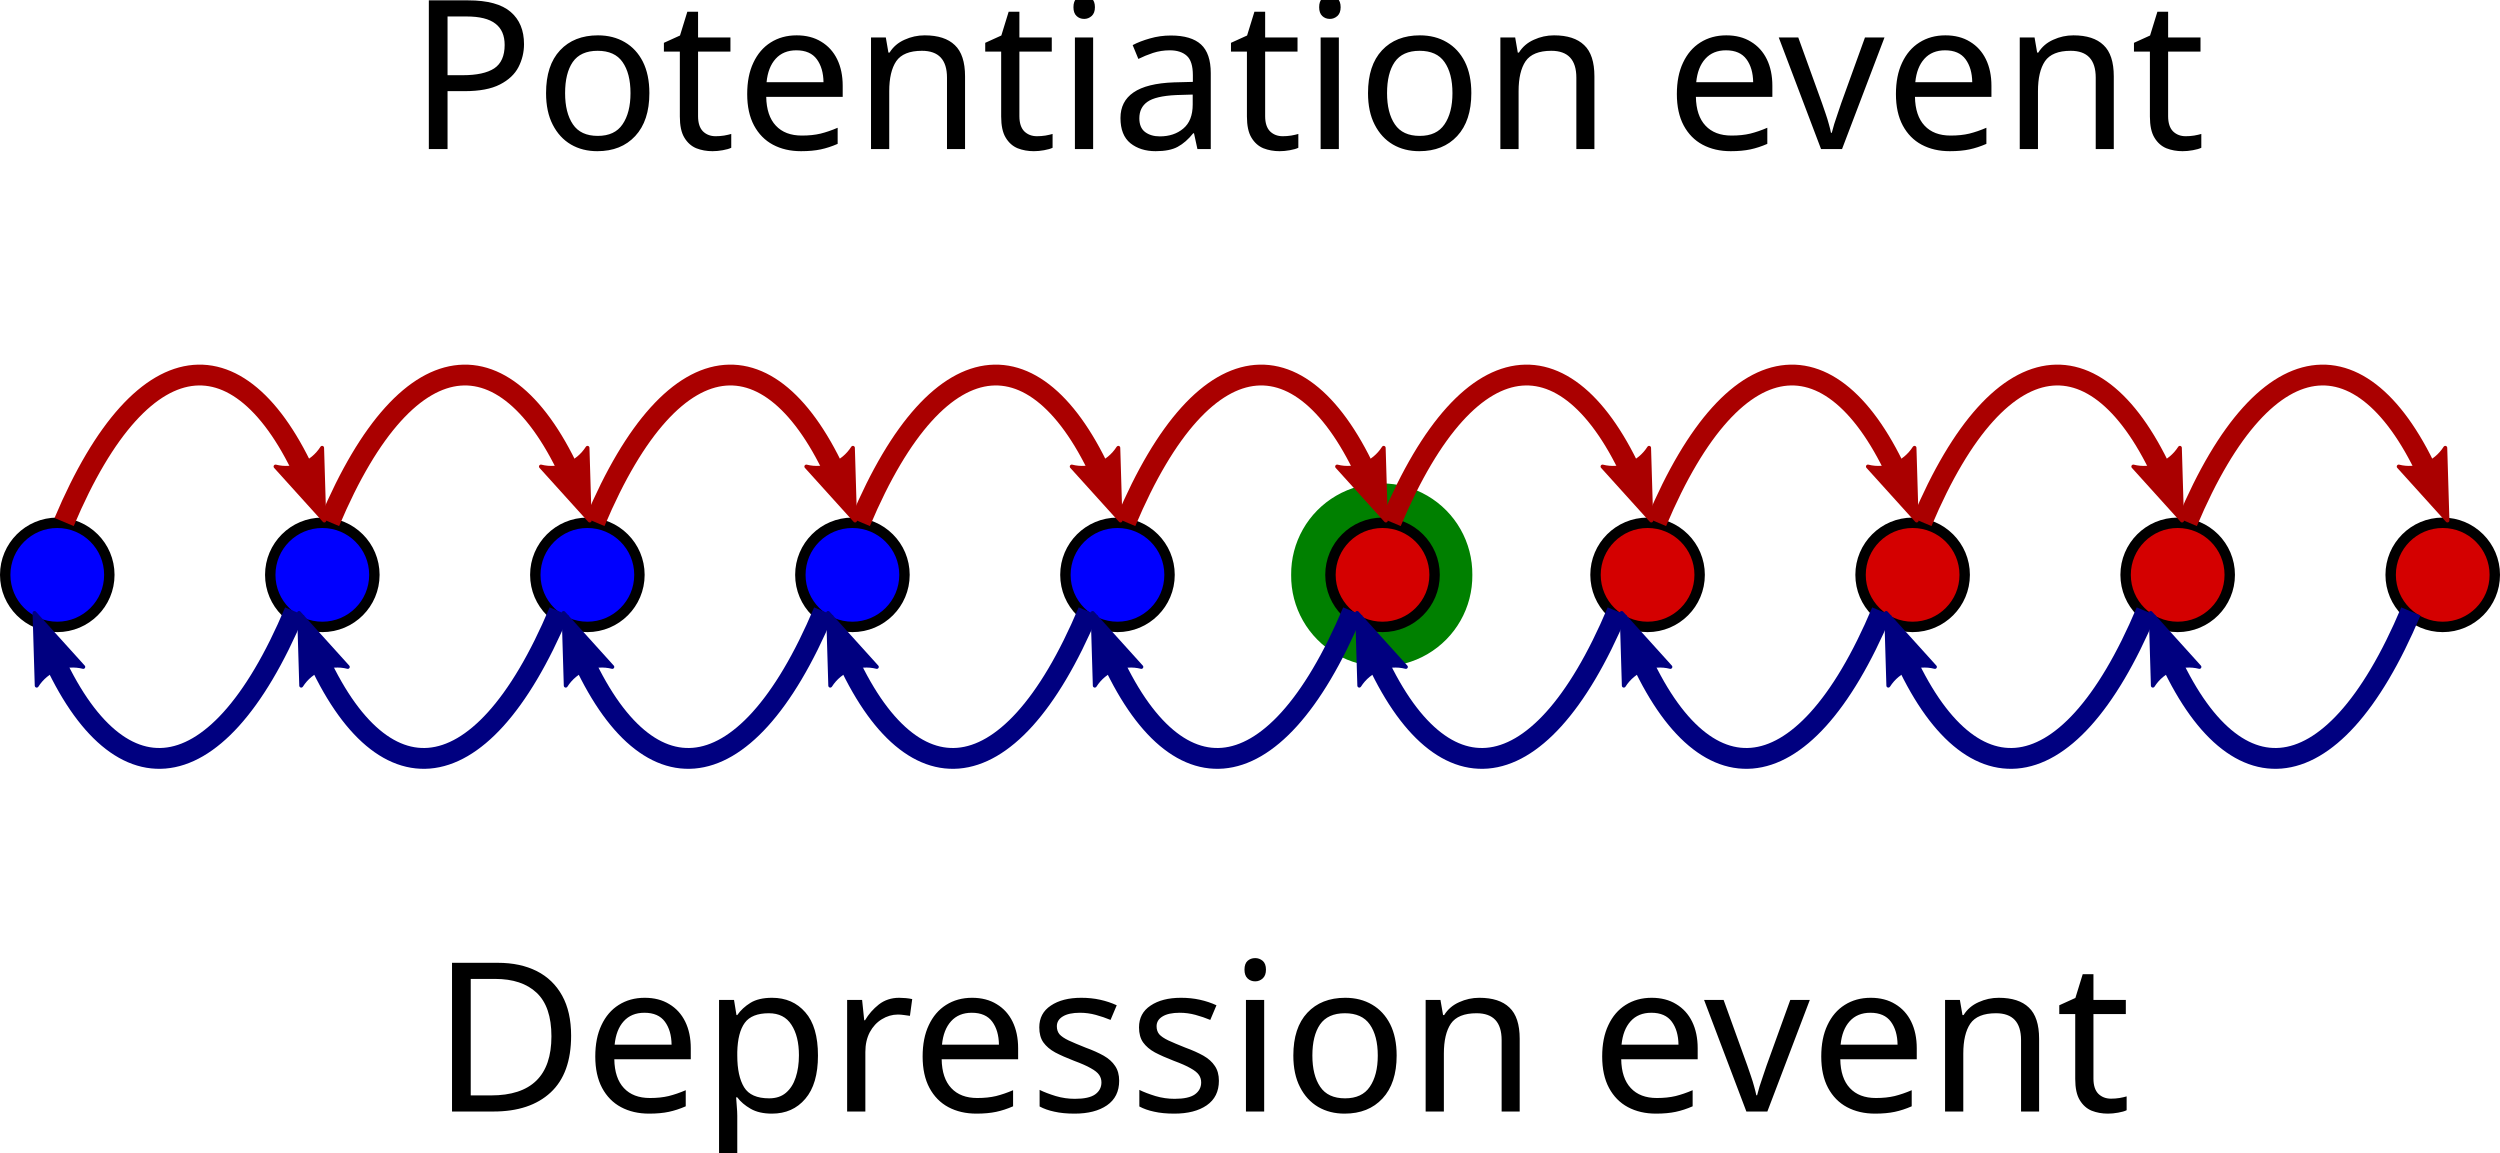
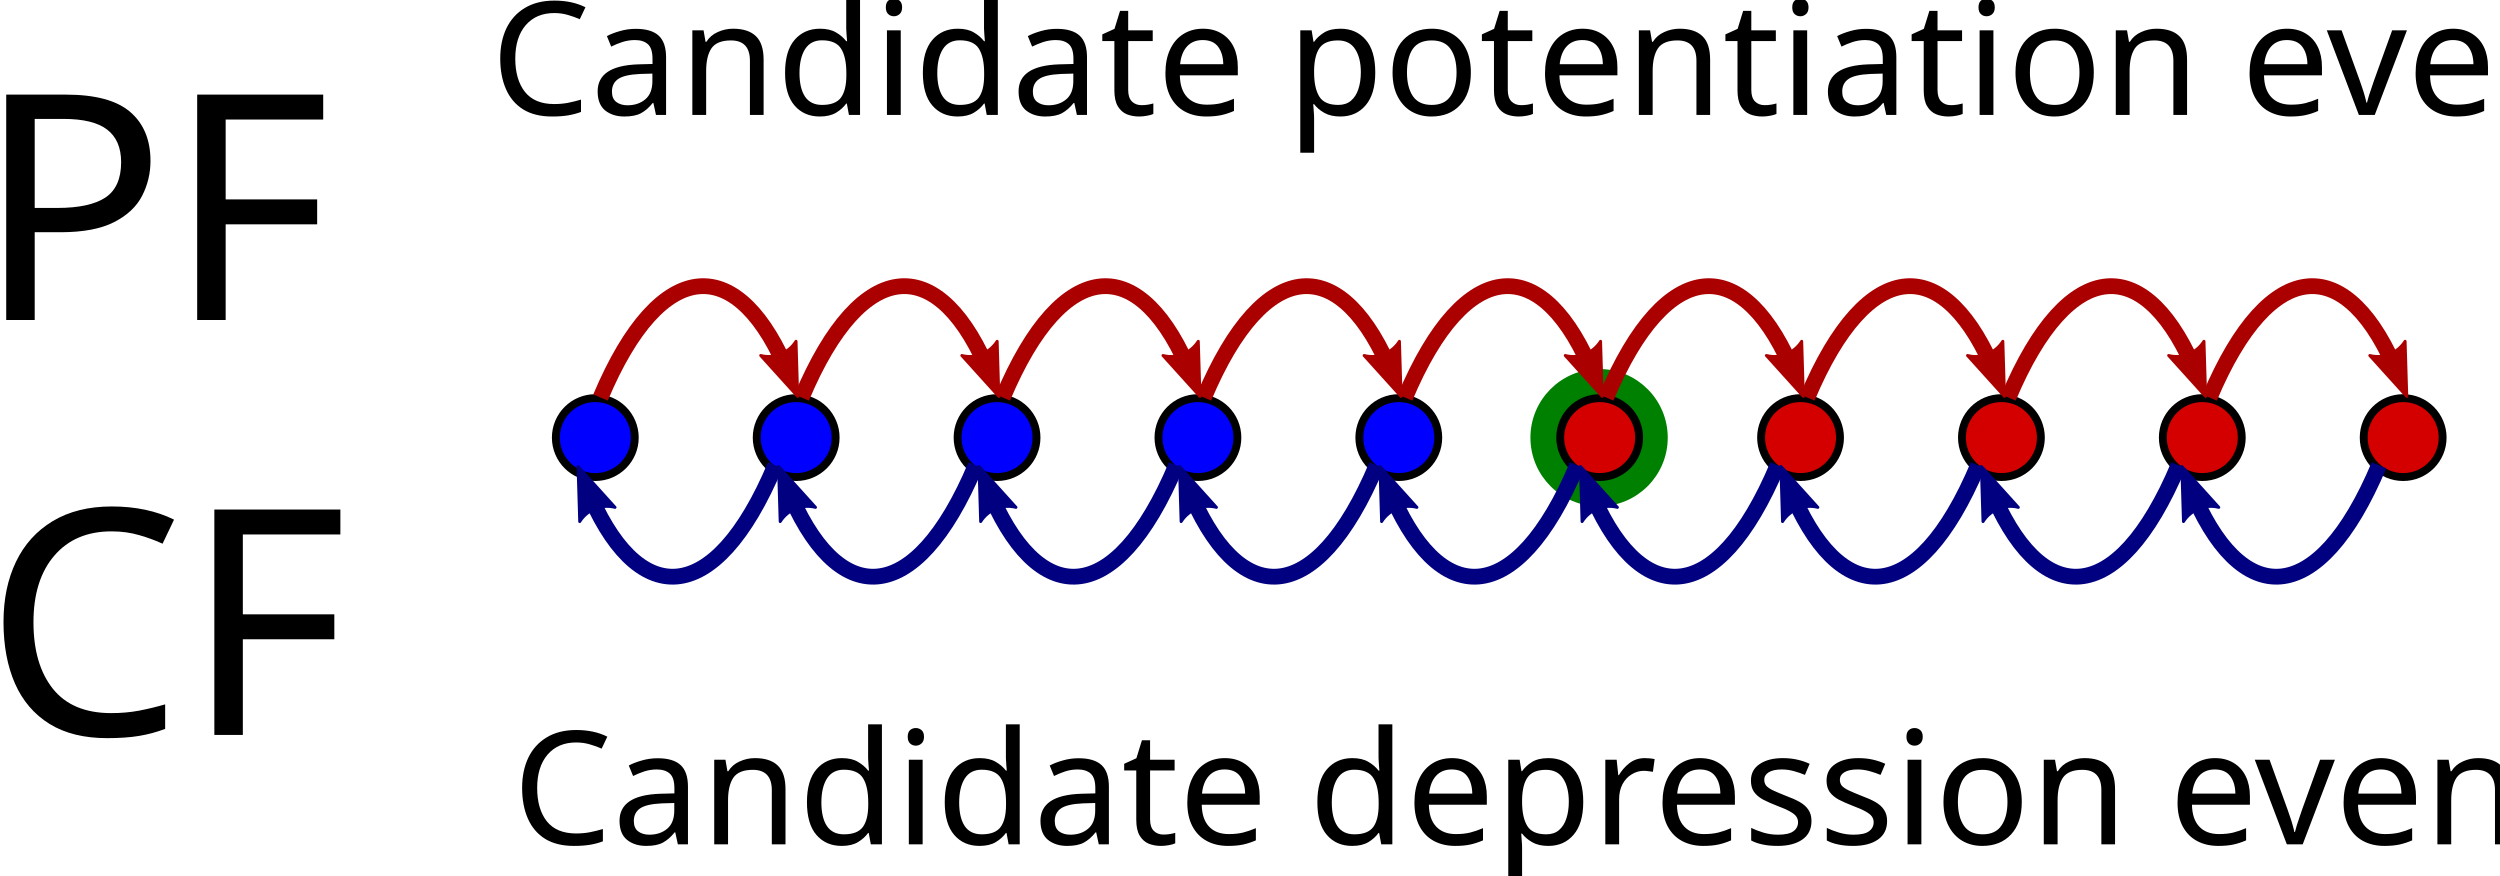
- <svg xmlns="http://www.w3.org/2000/svg" width="240.091" height="110.723" id="svg2" version="1.1">
+ <svg xmlns="http://www.w3.org/2000/svg" width="316.798" height="110.967" id="svg2" version="1.1">
  <defs id="defs4">
    <marker orient="auto" refY="0" refX="0" id="Arrow2Send" style="overflow:visible">
      <path id="path4544" style="font-size:12px;fill-rule:evenodd;stroke-width:0.625;stroke-linejoin:round" d="M 8.719,4.034 -2.207,0.016 8.719,-4.002 c -1.745,2.372 -1.735,5.617 -6e-7,8.035 z" transform="matrix(-0.3,0,0,-0.3,0.69,0)" />
    </marker>
    <marker orient="auto" refY="0" refX="0" id="Arrow2Sstart" style="overflow:visible">
      <path id="path4541" style="font-size:12px;fill-rule:evenodd;stroke-width:0.625;stroke-linejoin:round" d="M 8.719,4.034 -2.207,0.016 8.719,-4.002 c -1.745,2.372 -1.735,5.617 -6e-7,8.035 z" transform="matrix(0.3,0,0,0.3,-0.69,0)" />
    </marker>
    <marker orient="auto" refY="0" refX="0" id="Arrow2Send-4" style="overflow:visible">
      <path id="path4544-5" style="font-size:12px;fill-rule:evenodd;stroke-width:0.625;stroke-linejoin:round" d="M 8.719,4.034 -2.207,0.016 8.719,-4.002 c -1.745,2.372 -1.735,5.617 -6e-7,8.035 z" transform="matrix(-0.3,0,0,-0.3,0.69,0)" />
    </marker>
    <marker orient="auto" refY="0" refX="0" id="Arrow2Send-3" style="overflow:visible">
      <path id="path4544-52" style="font-size:12px;fill-rule:evenodd;stroke-width:0.625;stroke-linejoin:round" d="M 8.719,4.034 -2.207,0.016 8.719,-4.002 c -1.745,2.372 -1.735,5.617 -6e-7,8.035 z" transform="matrix(-0.3,0,0,-0.3,0.69,0)" />
    </marker>
    <marker orient="auto" refY="0" refX="0" id="Arrow2Send-9" style="overflow:visible">
      <path id="path4544-4" style="font-size:12px;fill-rule:evenodd;stroke-width:0.625;stroke-linejoin:round" d="M 8.719,4.034 -2.207,0.016 8.719,-4.002 c -1.745,2.372 -1.735,5.617 -6e-7,8.035 z" transform="matrix(-0.3,0,0,-0.3,0.69,0)" />
    </marker>
    <marker orient="auto" refY="0" refX="0" id="Arrow2Send-0" style="overflow:visible">
      <path id="path4544-59" style="font-size:12px;fill-rule:evenodd;stroke-width:0.625;stroke-linejoin:round" d="M 8.719,4.034 -2.207,0.016 8.719,-4.002 c -1.745,2.372 -1.735,5.617 -6e-7,8.035 z" transform="matrix(-0.3,0,0,-0.3,0.69,0)" />
    </marker>
    <marker orient="auto" refY="0" refX="0" id="Arrow2Send-6" style="overflow:visible">
      <path id="path4544-594" style="font-size:12px;fill-rule:evenodd;stroke-width:0.625;stroke-linejoin:round" d="M 8.719,4.034 -2.207,0.016 8.719,-4.002 c -1.745,2.372 -1.735,5.617 -6e-7,8.035 z" transform="matrix(-0.3,0,0,-0.3,0.69,0)" />
    </marker>
    <marker orient="auto" refY="0" refX="0" id="Arrow2Send-43" style="overflow:visible">
      <path id="path4544-54" style="font-size:12px;fill-rule:evenodd;stroke-width:0.625;stroke-linejoin:round" d="M 8.719,4.034 -2.207,0.016 8.719,-4.002 c -1.745,2.372 -1.735,5.617 -6e-7,8.035 z" transform="matrix(-0.3,0,0,-0.3,0.69,0)" />
    </marker>
    <marker orient="auto" refY="0" refX="0" id="Arrow2Send-41" style="overflow:visible">
      <path id="path4544-6" style="font-size:12px;fill-rule:evenodd;stroke-width:0.625;stroke-linejoin:round" d="M 8.719,4.034 -2.207,0.016 8.719,-4.002 c -1.745,2.372 -1.735,5.617 -6e-7,8.035 z" transform="matrix(-0.3,0,0,-0.3,0.69,0)" />
    </marker>
    <marker orient="auto" refY="0" refX="0" id="Arrow2Send-1" style="overflow:visible">
      <path id="path4544-58" style="font-size:12px;fill-rule:evenodd;stroke-width:0.625;stroke-linejoin:round" d="M 8.719,4.034 -2.207,0.016 8.719,-4.002 c -1.745,2.372 -1.735,5.617 -6e-7,8.035 z" transform="matrix(-0.3,0,0,-0.3,0.69,0)" />
    </marker>
    <marker orient="auto" refY="0" refX="0" id="Arrow2Send-01" style="overflow:visible">
      <path id="path4544-40" style="font-size:12px;fill-rule:evenodd;stroke-width:0.625;stroke-linejoin:round" d="M 8.719,4.034 -2.207,0.016 8.719,-4.002 c -1.745,2.372 -1.735,5.617 -6e-7,8.035 z" transform="matrix(-0.3,0,0,-0.3,0.69,0)" />
    </marker>
    <marker orient="auto" refY="0" refX="0" id="Arrow2Send-91" style="overflow:visible">
      <path id="path4544-7" style="font-size:12px;fill-rule:evenodd;stroke-width:0.625;stroke-linejoin:round" d="M 8.719,4.034 -2.207,0.016 8.719,-4.002 c -1.745,2.372 -1.735,5.617 -6e-7,8.035 z" transform="matrix(-0.3,0,0,-0.3,0.69,0)" />
    </marker>
    <marker orient="auto" refY="0" refX="0" id="Arrow2Send-96" style="overflow:visible">
      <path id="path4544-8" style="font-size:12px;fill-rule:evenodd;stroke-width:0.625;stroke-linejoin:round" d="M 8.719,4.034 -2.207,0.016 8.719,-4.002 c -1.745,2.372 -1.735,5.617 -6e-7,8.035 z" transform="matrix(-0.3,0,0,-0.3,0.69,0)" />
    </marker>
    <marker orient="auto" refY="0" refX="0" id="Arrow2Send-30" style="overflow:visible">
      <path id="path4544-2" style="font-size:12px;fill-rule:evenodd;stroke-width:0.625;stroke-linejoin:round" d="M 8.719,4.034 -2.207,0.016 8.719,-4.002 c -1.745,2.372 -1.735,5.617 -6e-7,8.035 z" transform="matrix(-0.3,0,0,-0.3,0.69,0)" />
    </marker>
    <marker orient="auto" refY="0" refX="0" id="Arrow2Send-92" style="overflow:visible">
      <path id="path4544-24" style="font-size:12px;fill-rule:evenodd;stroke-width:0.625;stroke-linejoin:round" d="M 8.719,4.034 -2.207,0.016 8.719,-4.002 c -1.745,2.372 -1.735,5.617 -6e-7,8.035 z" transform="matrix(-0.3,0,0,-0.3,0.69,0)" />
    </marker>
    <marker orient="auto" refY="0" refX="0" id="Arrow2Send-8" style="overflow:visible">
      <path id="path4544-72" style="font-size:12px;fill-rule:evenodd;stroke-width:0.625;stroke-linejoin:round" d="M 8.719,4.034 -2.207,0.016 8.719,-4.002 c -1.745,2.372 -1.735,5.617 -6e-7,8.035 z" transform="matrix(-0.3,0,0,-0.3,0.69,0)" />
    </marker>
    <marker orient="auto" refY="0" refX="0" id="Arrow2Send-34" style="overflow:visible">
      <path id="path4544-3" style="font-size:12px;fill-rule:evenodd;stroke-width:0.625;stroke-linejoin:round" d="M 8.719,4.034 -2.207,0.016 8.719,-4.002 c -1.745,2.372 -1.735,5.617 -6e-7,8.035 z" transform="matrix(-0.3,0,0,-0.3,0.69,0)" />
    </marker>
    <marker orient="auto" refY="0" refX="0" id="Arrow2Send-32" style="overflow:visible">
      <path id="path4544-76" style="font-size:12px;fill-rule:evenodd;stroke-width:0.625;stroke-linejoin:round" d="M 8.719,4.034 -2.207,0.016 8.719,-4.002 c -1.745,2.372 -1.735,5.617 -6e-7,8.035 z" transform="matrix(-0.3,0,0,-0.3,0.69,0)" />
    </marker>
    <marker orient="auto" refY="0" refX="0" id="Arrow2Send-36" style="overflow:visible">
      <path id="path4544-9" style="font-size:12px;fill-rule:evenodd;stroke-width:0.625;stroke-linejoin:round" d="M 8.719,4.034 -2.207,0.016 8.719,-4.002 c -1.745,2.372 -1.735,5.617 -6e-7,8.035 z" transform="matrix(-0.3,0,0,-0.3,0.69,0)" />
    </marker>
    <marker orient="auto" refY="0" refX="0" id="Arrow2Send-33" style="overflow:visible">
      <path id="path4544-0" style="font-size:12px;fill-rule:evenodd;stroke-width:0.625;stroke-linejoin:round" d="M 8.719,4.034 -2.207,0.016 8.719,-4.002 c -1.745,2.372 -1.735,5.617 -6e-7,8.035 z" transform="matrix(-0.3,0,0,-0.3,0.69,0)" />
    </marker>
    <marker orient="auto" refY="0" refX="0" id="Arrow2SendM" style="overflow:visible">
      <path id="path3097" style="font-size:12px;fill:#aa0000;fill-rule:evenodd;stroke:#aa0000;stroke-width:0.625;stroke-linejoin:round" d="M 8.719,4.034 -2.207,0.016 8.719,-4.002 c -1.745,2.372 -1.735,5.617 -6e-7,8.035 z" transform="matrix(-0.3,0,0,-0.3,0.69,0)" />
    </marker>
    <marker orient="auto" refY="0" refX="0" id="Arrow2Sendg" style="overflow:visible">
      <path id="path3100" style="font-size:12px;fill:#aa0000;fill-rule:evenodd;stroke:#aa0000;stroke-width:0.625;stroke-linejoin:round" d="M 8.719,4.034 -2.207,0.016 8.719,-4.002 c -1.745,2.372 -1.735,5.617 -6e-7,8.035 z" transform="matrix(-0.3,0,0,-0.3,0.69,0)" />
    </marker>
    <marker orient="auto" refY="0" refX="0" id="Arrow2Send3" style="overflow:visible">
      <path id="path3103" style="font-size:12px;fill:#aa0000;fill-rule:evenodd;stroke:#aa0000;stroke-width:0.625;stroke-linejoin:round" d="M 8.719,4.034 -2.207,0.016 8.719,-4.002 c -1.745,2.372 -1.735,5.617 -6e-7,8.035 z" transform="matrix(-0.3,0,0,-0.3,0.69,0)" />
    </marker>
    <marker orient="auto" refY="0" refX="0" id="Arrow2Sends" style="overflow:visible">
      <path id="path3106" style="font-size:12px;fill:#aa0000;fill-rule:evenodd;stroke:#aa0000;stroke-width:0.625;stroke-linejoin:round" d="M 8.719,4.034 -2.207,0.016 8.719,-4.002 c -1.745,2.372 -1.735,5.617 -6e-7,8.035 z" transform="matrix(-0.3,0,0,-0.3,0.69,0)" />
    </marker>
    <marker orient="auto" refY="0" refX="0" id="Arrow2Sendz" style="overflow:visible">
      <path id="path3109" style="font-size:12px;fill:#aa0000;fill-rule:evenodd;stroke:#aa0000;stroke-width:0.625;stroke-linejoin:round" d="M 8.719,4.034 -2.207,0.016 8.719,-4.002 c -1.745,2.372 -1.735,5.617 -6e-7,8.035 z" transform="matrix(-0.3,0,0,-0.3,0.69,0)" />
    </marker>
    <marker orient="auto" refY="0" refX="0" id="Arrow2SendI" style="overflow:visible">
      <path id="path3112" style="font-size:12px;fill:#aa0000;fill-rule:evenodd;stroke:#aa0000;stroke-width:0.625;stroke-linejoin:round" d="M 8.719,4.034 -2.207,0.016 8.719,-4.002 c -1.745,2.372 -1.735,5.617 -6e-7,8.035 z" transform="matrix(-0.3,0,0,-0.3,0.69,0)" />
    </marker>
    <marker orient="auto" refY="0" refX="0" id="Arrow2Send7" style="overflow:visible">
      <path id="path3115" style="font-size:12px;fill:#aa0000;fill-rule:evenodd;stroke:#aa0000;stroke-width:0.625;stroke-linejoin:round" d="M 8.719,4.034 -2.207,0.016 8.719,-4.002 c -1.745,2.372 -1.735,5.617 -6e-7,8.035 z" transform="matrix(-0.3,0,0,-0.3,0.69,0)" />
    </marker>
    <marker orient="auto" refY="0" refX="0" id="Arrow2SendG" style="overflow:visible">
      <path id="path3118" style="font-size:12px;fill:#aa0000;fill-rule:evenodd;stroke:#aa0000;stroke-width:0.625;stroke-linejoin:round" d="M 8.719,4.034 -2.207,0.016 8.719,-4.002 c -1.745,2.372 -1.735,5.617 -6e-7,8.035 z" transform="matrix(-0.3,0,0,-0.3,0.69,0)" />
    </marker>
    <marker orient="auto" refY="0" refX="0" id="Arrow2SendJ" style="overflow:visible">
      <path id="path3121" style="font-size:12px;fill:#aa0000;fill-rule:evenodd;stroke:#aa0000;stroke-width:0.625;stroke-linejoin:round" d="M 8.719,4.034 -2.207,0.016 8.719,-4.002 c -1.745,2.372 -1.735,5.617 -6e-7,8.035 z" transform="matrix(-0.3,0,0,-0.3,0.69,0)" />
    </marker>
    <marker orient="auto" refY="0" refX="0" id="Arrow2Sendzk" style="overflow:visible">
      <path id="path3315" style="font-size:12px;fill:#000080;fill-rule:evenodd;stroke:#000080;stroke-width:0.625;stroke-linejoin:round" d="M 8.719,4.034 -2.207,0.016 8.719,-4.002 c -1.745,2.372 -1.735,5.617 -6e-7,8.035 z" transform="matrix(-0.3,0,0,-0.3,0.69,0)" />
    </marker>
    <marker orient="auto" refY="0" refX="0" id="Arrow2SendD" style="overflow:visible">
      <path id="path3318" style="font-size:12px;fill:#000080;fill-rule:evenodd;stroke:#000080;stroke-width:0.625;stroke-linejoin:round" d="M 8.719,4.034 -2.207,0.016 8.719,-4.002 c -1.745,2.372 -1.735,5.617 -6e-7,8.035 z" transform="matrix(-0.3,0,0,-0.3,0.69,0)" />
    </marker>
    <marker orient="auto" refY="0" refX="0" id="Arrow2SendO" style="overflow:visible">
      <path id="path3321" style="font-size:12px;fill:#000080;fill-rule:evenodd;stroke:#000080;stroke-width:0.625;stroke-linejoin:round" d="M 8.719,4.034 -2.207,0.016 8.719,-4.002 c -1.745,2.372 -1.735,5.617 -6e-7,8.035 z" transform="matrix(-0.3,0,0,-0.3,0.69,0)" />
    </marker>
    <marker orient="auto" refY="0" refX="0" id="Arrow2Sendu" style="overflow:visible">
      <path id="path3324" style="font-size:12px;fill:#000080;fill-rule:evenodd;stroke:#000080;stroke-width:0.625;stroke-linejoin:round" d="M 8.719,4.034 -2.207,0.016 8.719,-4.002 c -1.745,2.372 -1.735,5.617 -6e-7,8.035 z" transform="matrix(-0.3,0,0,-0.3,0.69,0)" />
    </marker>
    <marker orient="auto" refY="0" refX="0" id="Arrow2Sendd" style="overflow:visible">
      <path id="path3327" style="font-size:12px;fill:#000080;fill-rule:evenodd;stroke:#000080;stroke-width:0.625;stroke-linejoin:round" d="M 8.719,4.034 -2.207,0.016 8.719,-4.002 c -1.745,2.372 -1.735,5.617 -6e-7,8.035 z" transform="matrix(-0.3,0,0,-0.3,0.69,0)" />
    </marker>
    <marker orient="auto" refY="0" refX="0" id="Arrow2Send9" style="overflow:visible">
      <path id="path3330" style="font-size:12px;fill:#000080;fill-rule:evenodd;stroke:#000080;stroke-width:0.625;stroke-linejoin:round" d="M 8.719,4.034 -2.207,0.016 8.719,-4.002 c -1.745,2.372 -1.735,5.617 -6e-7,8.035 z" transform="matrix(-0.3,0,0,-0.3,0.69,0)" />
    </marker>
    <marker orient="auto" refY="0" refX="0" id="Arrow2SendI1" style="overflow:visible">
      <path id="path3333" style="font-size:12px;fill:#000080;fill-rule:evenodd;stroke:#000080;stroke-width:0.625;stroke-linejoin:round" d="M 8.719,4.034 -2.207,0.016 8.719,-4.002 c -1.745,2.372 -1.735,5.617 -6e-7,8.035 z" transform="matrix(-0.3,0,0,-0.3,0.69,0)" />
    </marker>
    <marker orient="auto" refY="0" refX="0" id="Arrow2Senda" style="overflow:visible">
      <path id="path3336" style="font-size:12px;fill:#000080;fill-rule:evenodd;stroke:#000080;stroke-width:0.625;stroke-linejoin:round" d="M 8.719,4.034 -2.207,0.016 8.719,-4.002 c -1.745,2.372 -1.735,5.617 -6e-7,8.035 z" transform="matrix(-0.3,0,0,-0.3,0.69,0)" />
    </marker>
    <marker orient="auto" refY="0" refX="0" id="Arrow2SendaN" style="overflow:visible">
      <path id="path3339" style="font-size:12px;fill:#000080;fill-rule:evenodd;stroke:#000080;stroke-width:0.625;stroke-linejoin:round" d="M 8.719,4.034 -2.207,0.016 8.719,-4.002 c -1.745,2.372 -1.735,5.617 -6e-7,8.035 z" transform="matrix(-0.3,0,0,-0.3,0.69,0)" />
    </marker>
  </defs>
-   <g id="layer1" transform="translate(-137.0974,-372.6993)">
-     <path style="fill:#008000;fill-rule:evenodd;stroke:#008000;stroke-width:1px;stroke-linecap:butt;stroke-linejoin:miter;stroke-opacity:1" id="path3113" d="m 90.207,56.182 a 8.201,8.201 0 1 1 -16.401,0 8.201,8.201 0 1 1 16.401,0 z" transform="translate(187.789,371.7341)" />
-     <path transform="matrix(-1,0,0,1,556.6883,80.54397)" style="fill:#d40000;stroke:#000000;stroke-width:1;stroke-linecap:round;stroke-linejoin:round;stroke-miterlimit:4;stroke-dasharray:none;stroke-dashoffset:0" id="path2994-3-2-1" d="m 190,347.362 a 5,5 0 1 1 -10,0 5,5 0 1 1 10,0 z" />
-     <path transform="matrix(-1,0,0,1,531.2338,80.54397)" style="fill:#d40000;stroke:#000000;stroke-width:1;stroke-linecap:round;stroke-linejoin:round;stroke-miterlimit:4;stroke-dasharray:none;stroke-dashoffset:0" id="path2994-3-2-7" d="m 190,347.362 a 5,5 0 1 1 -10,0 5,5 0 1 1 10,0 z" />
-     <path transform="matrix(-1,0,0,1,480.3247,80.54397)" style="fill:#d40000;stroke:#000000;stroke-width:1;stroke-linecap:round;stroke-linejoin:round;stroke-miterlimit:4;stroke-dasharray:none;stroke-dashoffset:0" id="path2994-3-2-4" d="m 190,347.362 a 5,5 0 1 1 -10,0 5,5 0 1 1 10,0 z" />
-     <path transform="matrix(-1,0,0,1,505.7792,80.54397)" style="fill:#d40000;stroke:#000000;stroke-width:1;stroke-linecap:round;stroke-linejoin:round;stroke-miterlimit:4;stroke-dasharray:none;stroke-dashoffset:0" id="path2994-3-2-0" d="m 190,347.362 a 5,5 0 1 1 -10,0 5,5 0 1 1 10,0 z" />
-     <path transform="matrix(-1,0,0,1,454.8701,80.54397)" style="fill:#d40000;stroke:#000000;stroke-width:1;stroke-linecap:round;stroke-linejoin:round;stroke-miterlimit:4;stroke-dasharray:none;stroke-dashoffset:0" id="path2994-3-2-9" d="m 190,347.362 a 5,5 0 1 1 -10,0 5,5 0 1 1 10,0 z" />
-     <path transform="matrix(-1,0,0,1,327.5974,80.54397)" style="fill:#0000ff;stroke:#000000;stroke-width:1;stroke-linecap:round;stroke-linejoin:round;stroke-miterlimit:4;stroke-dasharray:none;stroke-dashoffset:0" id="path2994-4" d="m 190,347.362 a 5,5 0 1 1 -10,0 5,5 0 1 1 10,0 z" />
-     <path transform="matrix(-1,0,0,1,353.0519,80.54397)" style="fill:#0000ff;stroke:#000000;stroke-width:1;stroke-linecap:round;stroke-linejoin:round;stroke-miterlimit:4;stroke-dasharray:none;stroke-dashoffset:0" id="path2994-8" d="m 190,347.362 a 5,5 0 1 1 -10,0 5,5 0 1 1 10,0 z" />
-     <path transform="matrix(-1,0,0,1,378.5065,80.54397)" style="fill:#0000ff;stroke:#000000;stroke-width:1;stroke-linecap:round;stroke-linejoin:round;stroke-miterlimit:4;stroke-dasharray:none;stroke-dashoffset:0" id="path2994-82" d="m 190,347.362 a 5,5 0 1 1 -10,0 5,5 0 1 1 10,0 z" />
-     <path transform="matrix(-1,0,0,1,403.961,80.54397)" style="fill:#0000ff;stroke:#000000;stroke-width:1;stroke-linecap:round;stroke-linejoin:round;stroke-miterlimit:4;stroke-dasharray:none;stroke-dashoffset:0" id="path2994-45" d="m 190,347.362 a 5,5 0 1 1 -10,0 5,5 0 1 1 10,0 z" />
-     <path transform="matrix(-1,0,0,1,429.4156,80.54397)" style="fill:#0000ff;stroke:#000000;stroke-width:1;stroke-linecap:round;stroke-linejoin:round;stroke-miterlimit:4;stroke-dasharray:none;stroke-dashoffset:0" id="path2994-5" d="m 190,347.362 a 5,5 0 1 1 -10,0 5,5 0 1 1 10,0 z" />
-     <path style="fill:none;stroke:#aa0000;stroke-width:2;stroke-linecap:butt;stroke-linejoin:miter;stroke-miterlimit:4;stroke-opacity:1;stroke-dasharray:none;marker-end:url(#Arrow2Sendz)" d="m 143.256,422.833 c 7.696,-18.279 17.625,-18.423 23.968,-2.651" id="path5894-5" />
-     <path style="fill:none;stroke:#aa0000;stroke-width:2;stroke-linecap:butt;stroke-linejoin:miter;stroke-miterlimit:4;stroke-opacity:1;stroke-dasharray:none;marker-end:url(#Arrow2Sends)" d="m 347.157,422.833 c 7.696,-18.279 17.625,-18.423 23.968,-2.651" id="path5894-5-4" />
-     <path style="fill:none;stroke:#aa0000;stroke-width:2;stroke-linecap:butt;stroke-linejoin:miter;stroke-miterlimit:4;stroke-opacity:1;stroke-dasharray:none;marker-end:url(#Arrow2Sendg)" d="m 321.669,422.833 c 7.696,-18.279 17.625,-18.423 23.968,-2.651" id="path5894-5-9" />
-     <path style="fill:none;stroke:#aa0000;stroke-width:2;stroke-linecap:butt;stroke-linejoin:miter;stroke-miterlimit:4;stroke-opacity:1;stroke-dasharray:none;marker-end:url(#Arrow2SendJ)" d="m 296.182,422.833 c 7.696,-18.279 17.625,-18.423 23.968,-2.651" id="path5894-5-93" />
-     <path style="fill:none;stroke:#aa0000;stroke-width:2;stroke-linecap:butt;stroke-linejoin:miter;stroke-miterlimit:4;stroke-opacity:1;stroke-dasharray:none;marker-end:url(#Arrow2SendG)" d="m 270.694,422.833 c 7.696,-18.279 17.625,-18.423 23.968,-2.651" id="path5894-5-48" />
-     <path style="fill:none;stroke:#aa0000;stroke-width:2;stroke-linecap:butt;stroke-linejoin:miter;stroke-miterlimit:4;stroke-opacity:1;stroke-dasharray:none;marker-end:url(#Arrow2SendM)" d="m 245.206,422.833 c 7.696,-18.279 17.625,-18.423 23.968,-2.651" id="path5894-5-8" />
-     <path style="fill:none;stroke:#aa0000;stroke-width:2;stroke-linecap:butt;stroke-linejoin:miter;stroke-miterlimit:4;stroke-opacity:1;stroke-dasharray:none;marker-end:url(#Arrow2Send3)" d="m 219.719,422.833 c 7.696,-18.279 17.625,-18.423 23.968,-2.651" id="path5894-5-2" />
-     <path style="fill:none;stroke:#aa0000;stroke-width:2;stroke-linecap:butt;stroke-linejoin:miter;stroke-miterlimit:4;stroke-opacity:1;stroke-dasharray:none;marker-end:url(#Arrow2SendI)" d="m 194.231,422.833 c 7.696,-18.279 17.625,-18.423 23.968,-2.651" id="path5894-5-98" />
-     <path style="fill:none;stroke:#aa0000;stroke-width:2;stroke-linecap:butt;stroke-linejoin:miter;stroke-miterlimit:4;stroke-opacity:1;stroke-dasharray:none;marker-end:url(#Arrow2Send7)" d="m 168.743,422.833 c 7.696,-18.279 17.625,-18.423 23.968,-2.651" id="path5894-5-49" />
-     <path style="fill:none;stroke:#000080;stroke-width:2;stroke-linecap:butt;stroke-linejoin:miter;stroke-miterlimit:4;stroke-opacity:1;stroke-dasharray:none;stroke-dashoffset:0;marker-end:url(#Arrow2SendD)" d="m 165.399,431.419 c -7.696,18.279 -17.625,18.423 -23.968,2.651" id="path5894-5-1" />
-     <path style="fill:none;stroke:#000080;stroke-width:2;stroke-linecap:butt;stroke-linejoin:miter;stroke-miterlimit:4;stroke-opacity:1;stroke-dasharray:none;stroke-dashoffset:0;marker-end:url(#Arrow2Senda)" d="m 368.626,431.419 c -7.696,18.279 -17.625,18.423 -23.968,2.651" id="path5894-5-1-1" />
-     <path style="fill:none;stroke:#000080;stroke-width:2;stroke-linecap:butt;stroke-linejoin:miter;stroke-miterlimit:4;stroke-opacity:1;stroke-dasharray:none;stroke-dashoffset:0;marker-end:url(#Arrow2Sendd)" d="m 343.223,431.419 c -7.696,18.279 -17.625,18.423 -23.968,2.651" id="path5894-5-1-19" />
-     <path style="fill:none;stroke:#000080;stroke-width:2;stroke-linecap:butt;stroke-linejoin:miter;stroke-miterlimit:4;stroke-opacity:1;stroke-dasharray:none;stroke-dashoffset:0;marker-end:url(#Arrow2SendI1)" d="m 317.819,431.419 c -7.696,18.279 -17.625,18.423 -23.968,2.651" id="path5894-5-1-0" />
-     <path style="fill:none;stroke:#000080;stroke-width:2;stroke-linecap:butt;stroke-linejoin:miter;stroke-miterlimit:4;stroke-opacity:1;stroke-dasharray:none;stroke-dashoffset:0;marker-end:url(#Arrow2SendO)" d="m 292.416,431.419 c -7.696,18.279 -17.625,18.423 -23.968,2.651" id="path5894-5-1-8" />
-     <path style="fill:none;stroke:#000080;stroke-width:2;stroke-linecap:butt;stroke-linejoin:miter;stroke-miterlimit:4;stroke-opacity:1;stroke-dasharray:none;stroke-dashoffset:0;marker-end:url(#Arrow2Sendu)" d="m 267.013,431.419 c -7.696,18.279 -17.625,18.423 -23.968,2.651" id="path5894-5-1-9" />
-     <path style="fill:none;stroke:#000080;stroke-width:2;stroke-linecap:butt;stroke-linejoin:miter;stroke-miterlimit:4;stroke-opacity:1;stroke-dasharray:none;stroke-dashoffset:0;marker-end:url(#Arrow2Sendzk)" d="m 241.609,431.419 c -7.696,18.279 -17.625,18.423 -23.968,2.651" id="path5894-5-1-95" />
-     <path style="fill:none;stroke:#000080;stroke-width:2;stroke-linecap:butt;stroke-linejoin:miter;stroke-miterlimit:4;stroke-opacity:1;stroke-dasharray:none;stroke-dashoffset:0;marker-end:url(#Arrow2Send9)" d="m 216.206,431.419 c -7.696,18.279 -17.625,18.423 -23.968,2.651" id="path5894-5-1-191" />
-     <path style="fill:none;stroke:#000080;stroke-width:2;stroke-linecap:butt;stroke-linejoin:miter;stroke-miterlimit:4;stroke-opacity:1;stroke-dasharray:none;stroke-dashoffset:0;marker-end:url(#Arrow2SendaN)" d="m 190.802,431.419 c -7.696,18.279 -17.625,18.423 -23.968,2.651" id="path5894-5-1-15" />
-     <text xml:space="preserve" style="font-size:40px;font-style:normal;font-weight:normal;line-height:125%;letter-spacing:0px;word-spacing:0px;fill:#000000;fill-opacity:1;stroke:none;font-family:Sans" x="176.342" y="387.016" id="text3089">
-       <tspan id="tspan3091" x="176.342" y="387.016" style="font-size:20px">Potentiation event</tspan>
+   <g id="layer1" transform="translate(-94.05228,-372.4551)">
+     <g id="g3093" transform="translate(26.89133,0)">
+       <path transform="translate(187.789,371.7341)" d="m 90.207,56.182 c 0,4.529 -3.672,8.201 -8.201,8.201 -4.529,0 -8.201,-3.672 -8.201,-8.201 0,-4.529 3.672,-8.201 8.201,-8.201 4.529,0 8.201,3.672 8.201,8.201 z" id="path3113" style="fill:#008000;fill-rule:evenodd;stroke:#008000;stroke-width:1px;stroke-linecap:butt;stroke-linejoin:miter;stroke-opacity:1" />
+       <path d="m 190,347.362 c 0,2.761 -2.239,5 -5,5 -2.761,0 -5,-2.239 -5,-5 0,-2.761 2.239,-5 5,-5 2.761,0 5,2.239 5,5 z" id="path2994-3-2-1" style="fill:#d40000;stroke:#000000;stroke-width:1;stroke-linecap:round;stroke-linejoin:round;stroke-miterlimit:4;stroke-dasharray:none;stroke-dashoffset:0" transform="matrix(-1,0,0,1,556.6883,80.54397)" />
+       <path d="m 190,347.362 c 0,2.761 -2.239,5 -5,5 -2.761,0 -5,-2.239 -5,-5 0,-2.761 2.239,-5 5,-5 2.761,0 5,2.239 5,5 z" id="path2994-3-2-7" style="fill:#d40000;stroke:#000000;stroke-width:1;stroke-linecap:round;stroke-linejoin:round;stroke-miterlimit:4;stroke-dasharray:none;stroke-dashoffset:0" transform="matrix(-1,0,0,1,531.2338,80.54397)" />
+       <path d="m 190,347.362 c 0,2.761 -2.239,5 -5,5 -2.761,0 -5,-2.239 -5,-5 0,-2.761 2.239,-5 5,-5 2.761,0 5,2.239 5,5 z" id="path2994-3-2-4" style="fill:#d40000;stroke:#000000;stroke-width:1;stroke-linecap:round;stroke-linejoin:round;stroke-miterlimit:4;stroke-dasharray:none;stroke-dashoffset:0" transform="matrix(-1,0,0,1,480.3247,80.54397)" />
+       <path d="m 190,347.362 c 0,2.761 -2.239,5 -5,5 -2.761,0 -5,-2.239 -5,-5 0,-2.761 2.239,-5 5,-5 2.761,0 5,2.239 5,5 z" id="path2994-3-2-0" style="fill:#d40000;stroke:#000000;stroke-width:1;stroke-linecap:round;stroke-linejoin:round;stroke-miterlimit:4;stroke-dasharray:none;stroke-dashoffset:0" transform="matrix(-1,0,0,1,505.7792,80.54397)" />
+       <path d="m 190,347.362 c 0,2.761 -2.239,5 -5,5 -2.761,0 -5,-2.239 -5,-5 0,-2.761 2.239,-5 5,-5 2.761,0 5,2.239 5,5 z" id="path2994-3-2-9" style="fill:#d40000;stroke:#000000;stroke-width:1;stroke-linecap:round;stroke-linejoin:round;stroke-miterlimit:4;stroke-dasharray:none;stroke-dashoffset:0" transform="matrix(-1,0,0,1,454.8701,80.54397)" />
+       <path d="m 190,347.362 c 0,2.761 -2.239,5 -5,5 -2.761,0 -5,-2.239 -5,-5 0,-2.761 2.239,-5 5,-5 2.761,0 5,2.239 5,5 z" id="path2994-4" style="fill:#0000ff;stroke:#000000;stroke-width:1;stroke-linecap:round;stroke-linejoin:round;stroke-miterlimit:4;stroke-dasharray:none;stroke-dashoffset:0" transform="matrix(-1,0,0,1,327.5974,80.54397)" />
+       <path d="m 190,347.362 c 0,2.761 -2.239,5 -5,5 -2.761,0 -5,-2.239 -5,-5 0,-2.761 2.239,-5 5,-5 2.761,0 5,2.239 5,5 z" id="path2994-8" style="fill:#0000ff;stroke:#000000;stroke-width:1;stroke-linecap:round;stroke-linejoin:round;stroke-miterlimit:4;stroke-dasharray:none;stroke-dashoffset:0" transform="matrix(-1,0,0,1,353.0519,80.54397)" />
+       <path d="m 190,347.362 c 0,2.761 -2.239,5 -5,5 -2.761,0 -5,-2.239 -5,-5 0,-2.761 2.239,-5 5,-5 2.761,0 5,2.239 5,5 z" id="path2994-82" style="fill:#0000ff;stroke:#000000;stroke-width:1;stroke-linecap:round;stroke-linejoin:round;stroke-miterlimit:4;stroke-dasharray:none;stroke-dashoffset:0" transform="matrix(-1,0,0,1,378.5065,80.54397)" />
+       <path d="m 190,347.362 c 0,2.761 -2.239,5 -5,5 -2.761,0 -5,-2.239 -5,-5 0,-2.761 2.239,-5 5,-5 2.761,0 5,2.239 5,5 z" id="path2994-45" style="fill:#0000ff;stroke:#000000;stroke-width:1;stroke-linecap:round;stroke-linejoin:round;stroke-miterlimit:4;stroke-dasharray:none;stroke-dashoffset:0" transform="matrix(-1,0,0,1,403.961,80.54397)" />
+       <path d="m 190,347.362 c 0,2.761 -2.239,5 -5,5 -2.761,0 -5,-2.239 -5,-5 0,-2.761 2.239,-5 5,-5 2.761,0 5,2.239 5,5 z" id="path2994-5" style="fill:#0000ff;stroke:#000000;stroke-width:1;stroke-linecap:round;stroke-linejoin:round;stroke-miterlimit:4;stroke-dasharray:none;stroke-dashoffset:0" transform="matrix(-1,0,0,1,429.4156,80.54397)" />
+       <path id="path5894-5" d="m 143.256,422.833 c 7.696,-18.279 17.625,-18.423 23.968,-2.651" style="fill:none;stroke:#aa0000;stroke-width:2;stroke-linecap:butt;stroke-linejoin:miter;stroke-miterlimit:4;stroke-opacity:1;stroke-dasharray:none;marker-end:url(#Arrow2Sendz)" />
+       <path id="path5894-5-4" d="m 347.157,422.833 c 7.696,-18.279 17.625,-18.423 23.968,-2.651" style="fill:none;stroke:#aa0000;stroke-width:2;stroke-linecap:butt;stroke-linejoin:miter;stroke-miterlimit:4;stroke-opacity:1;stroke-dasharray:none;marker-end:url(#Arrow2Sends)" />
+       <path id="path5894-5-9" d="m 321.669,422.833 c 7.696,-18.279 17.625,-18.423 23.968,-2.651" style="fill:none;stroke:#aa0000;stroke-width:2;stroke-linecap:butt;stroke-linejoin:miter;stroke-miterlimit:4;stroke-opacity:1;stroke-dasharray:none;marker-end:url(#Arrow2Sendg)" />
+       <path id="path5894-5-93" d="m 296.182,422.833 c 7.696,-18.279 17.625,-18.423 23.968,-2.651" style="fill:none;stroke:#aa0000;stroke-width:2;stroke-linecap:butt;stroke-linejoin:miter;stroke-miterlimit:4;stroke-opacity:1;stroke-dasharray:none;marker-end:url(#Arrow2SendJ)" />
+       <path id="path5894-5-48" d="m 270.694,422.833 c 7.696,-18.279 17.625,-18.423 23.968,-2.651" style="fill:none;stroke:#aa0000;stroke-width:2;stroke-linecap:butt;stroke-linejoin:miter;stroke-miterlimit:4;stroke-opacity:1;stroke-dasharray:none;marker-end:url(#Arrow2SendG)" />
+       <path id="path5894-5-8" d="m 245.206,422.833 c 7.696,-18.279 17.625,-18.423 23.968,-2.651" style="fill:none;stroke:#aa0000;stroke-width:2;stroke-linecap:butt;stroke-linejoin:miter;stroke-miterlimit:4;stroke-opacity:1;stroke-dasharray:none;marker-end:url(#Arrow2SendM)" />
+       <path id="path5894-5-2" d="m 219.719,422.833 c 7.696,-18.279 17.625,-18.423 23.968,-2.651" style="fill:none;stroke:#aa0000;stroke-width:2;stroke-linecap:butt;stroke-linejoin:miter;stroke-miterlimit:4;stroke-opacity:1;stroke-dasharray:none;marker-end:url(#Arrow2Send3)" />
+       <path id="path5894-5-98" d="m 194.231,422.833 c 7.696,-18.279 17.625,-18.423 23.968,-2.651" style="fill:none;stroke:#aa0000;stroke-width:2;stroke-linecap:butt;stroke-linejoin:miter;stroke-miterlimit:4;stroke-opacity:1;stroke-dasharray:none;marker-end:url(#Arrow2SendI)" />
+       <path id="path5894-5-49" d="m 168.743,422.833 c 7.696,-18.279 17.625,-18.423 23.968,-2.651" style="fill:none;stroke:#aa0000;stroke-width:2;stroke-linecap:butt;stroke-linejoin:miter;stroke-miterlimit:4;stroke-opacity:1;stroke-dasharray:none;marker-end:url(#Arrow2Send7)" />
+       <path id="path5894-5-1" d="m 165.399,431.419 c -7.696,18.279 -17.625,18.423 -23.968,2.651" style="fill:none;stroke:#000080;stroke-width:2;stroke-linecap:butt;stroke-linejoin:miter;stroke-miterlimit:4;stroke-opacity:1;stroke-dasharray:none;stroke-dashoffset:0;marker-end:url(#Arrow2SendD)" />
+       <path id="path5894-5-1-1" d="m 368.626,431.419 c -7.696,18.279 -17.625,18.423 -23.968,2.651" style="fill:none;stroke:#000080;stroke-width:2;stroke-linecap:butt;stroke-linejoin:miter;stroke-miterlimit:4;stroke-opacity:1;stroke-dasharray:none;stroke-dashoffset:0;marker-end:url(#Arrow2Senda)" />
+       <path id="path5894-5-1-19" d="m 343.223,431.419 c -7.696,18.279 -17.625,18.423 -23.968,2.651" style="fill:none;stroke:#000080;stroke-width:2;stroke-linecap:butt;stroke-linejoin:miter;stroke-miterlimit:4;stroke-opacity:1;stroke-dasharray:none;stroke-dashoffset:0;marker-end:url(#Arrow2Sendd)" />
+       <path id="path5894-5-1-0" d="m 317.819,431.419 c -7.696,18.279 -17.625,18.423 -23.968,2.651" style="fill:none;stroke:#000080;stroke-width:2;stroke-linecap:butt;stroke-linejoin:miter;stroke-miterlimit:4;stroke-opacity:1;stroke-dasharray:none;stroke-dashoffset:0;marker-end:url(#Arrow2SendI1)" />
+       <path id="path5894-5-1-8" d="m 292.416,431.419 c -7.696,18.279 -17.625,18.423 -23.968,2.651" style="fill:none;stroke:#000080;stroke-width:2;stroke-linecap:butt;stroke-linejoin:miter;stroke-miterlimit:4;stroke-opacity:1;stroke-dasharray:none;stroke-dashoffset:0;marker-end:url(#Arrow2SendO)" />
+       <path id="path5894-5-1-9" d="m 267.013,431.419 c -7.696,18.279 -17.625,18.423 -23.968,2.651" style="fill:none;stroke:#000080;stroke-width:2;stroke-linecap:butt;stroke-linejoin:miter;stroke-miterlimit:4;stroke-opacity:1;stroke-dasharray:none;stroke-dashoffset:0;marker-end:url(#Arrow2Sendu)" />
+       <path id="path5894-5-1-95" d="m 241.609,431.419 c -7.696,18.279 -17.625,18.423 -23.968,2.651" style="fill:none;stroke:#000080;stroke-width:2;stroke-linecap:butt;stroke-linejoin:miter;stroke-miterlimit:4;stroke-opacity:1;stroke-dasharray:none;stroke-dashoffset:0;marker-end:url(#Arrow2Sendzk)" />
+       <path id="path5894-5-1-191" d="m 216.206,431.419 c -7.696,18.279 -17.625,18.423 -23.968,2.651" style="fill:none;stroke:#000080;stroke-width:2;stroke-linecap:butt;stroke-linejoin:miter;stroke-miterlimit:4;stroke-opacity:1;stroke-dasharray:none;stroke-dashoffset:0;marker-end:url(#Arrow2Send9)" />
+       <path id="path5894-5-1-15" d="m 190.802,431.419 c -7.696,18.279 -17.625,18.423 -23.968,2.651" style="fill:none;stroke:#000080;stroke-width:2;stroke-linecap:butt;stroke-linejoin:miter;stroke-miterlimit:4;stroke-opacity:1;stroke-dasharray:none;stroke-dashoffset:0;marker-end:url(#Arrow2SendaN)" />
+     </g>
+     <text xml:space="preserve" style="font-size:40px;font-style:normal;font-weight:normal;line-height:125%;letter-spacing:0px;word-spacing:0px;fill:#000000;fill-opacity:1;stroke:none;font-family:Sans" x="156.222" y="387.016" id="text3089">
+       <tspan id="tspan3091" x="156.222" y="387.016" style="font-size:20px">Candidate potentiation event</tspan>
    </text>
-     <text xml:space="preserve" style="font-size:40px;font-style:normal;font-weight:normal;line-height:125%;letter-spacing:0px;word-spacing:0px;fill:#000000;fill-opacity:1;stroke:none;font-family:Sans" x="178.569" y="479.448" id="text3089-1">
-       <tspan id="tspan3091-7" x="178.569" y="479.448" style="font-size:20px">Depression event</tspan>
+     <text xml:space="preserve" style="font-size:40px;font-style:normal;font-weight:normal;line-height:125%;letter-spacing:0px;word-spacing:0px;fill:#000000;fill-opacity:1;stroke:none;font-family:Sans" x="158.995" y="479.448" id="text3089-1">
+       <tspan id="tspan3091-7" x="158.995" y="479.448" style="font-size:20px">Candidate depression event</tspan>
+     </text>
+     <text xml:space="preserve" style="font-size:40px;font-style:normal;font-weight:normal;line-height:125%;letter-spacing:0px;word-spacing:0px;fill:#000000;fill-opacity:1;stroke:none;font-family:Sans" x="90.966" y="413.006" id="text3124">
+       <tspan id="tspan3126" x="90.966" y="413.006">PF</tspan>
+     </text>
+     <text xml:space="preserve" style="font-size:40px;font-style:normal;font-weight:normal;line-height:125%;letter-spacing:0px;word-spacing:0px;fill:#000000;fill-opacity:1;stroke:none;font-family:Sans" x="92.06" y="465.584" id="text3128">
+       <tspan id="tspan3130" x="92.06" y="465.584">CF</tspan>
    </text>
  </g>
</svg>
